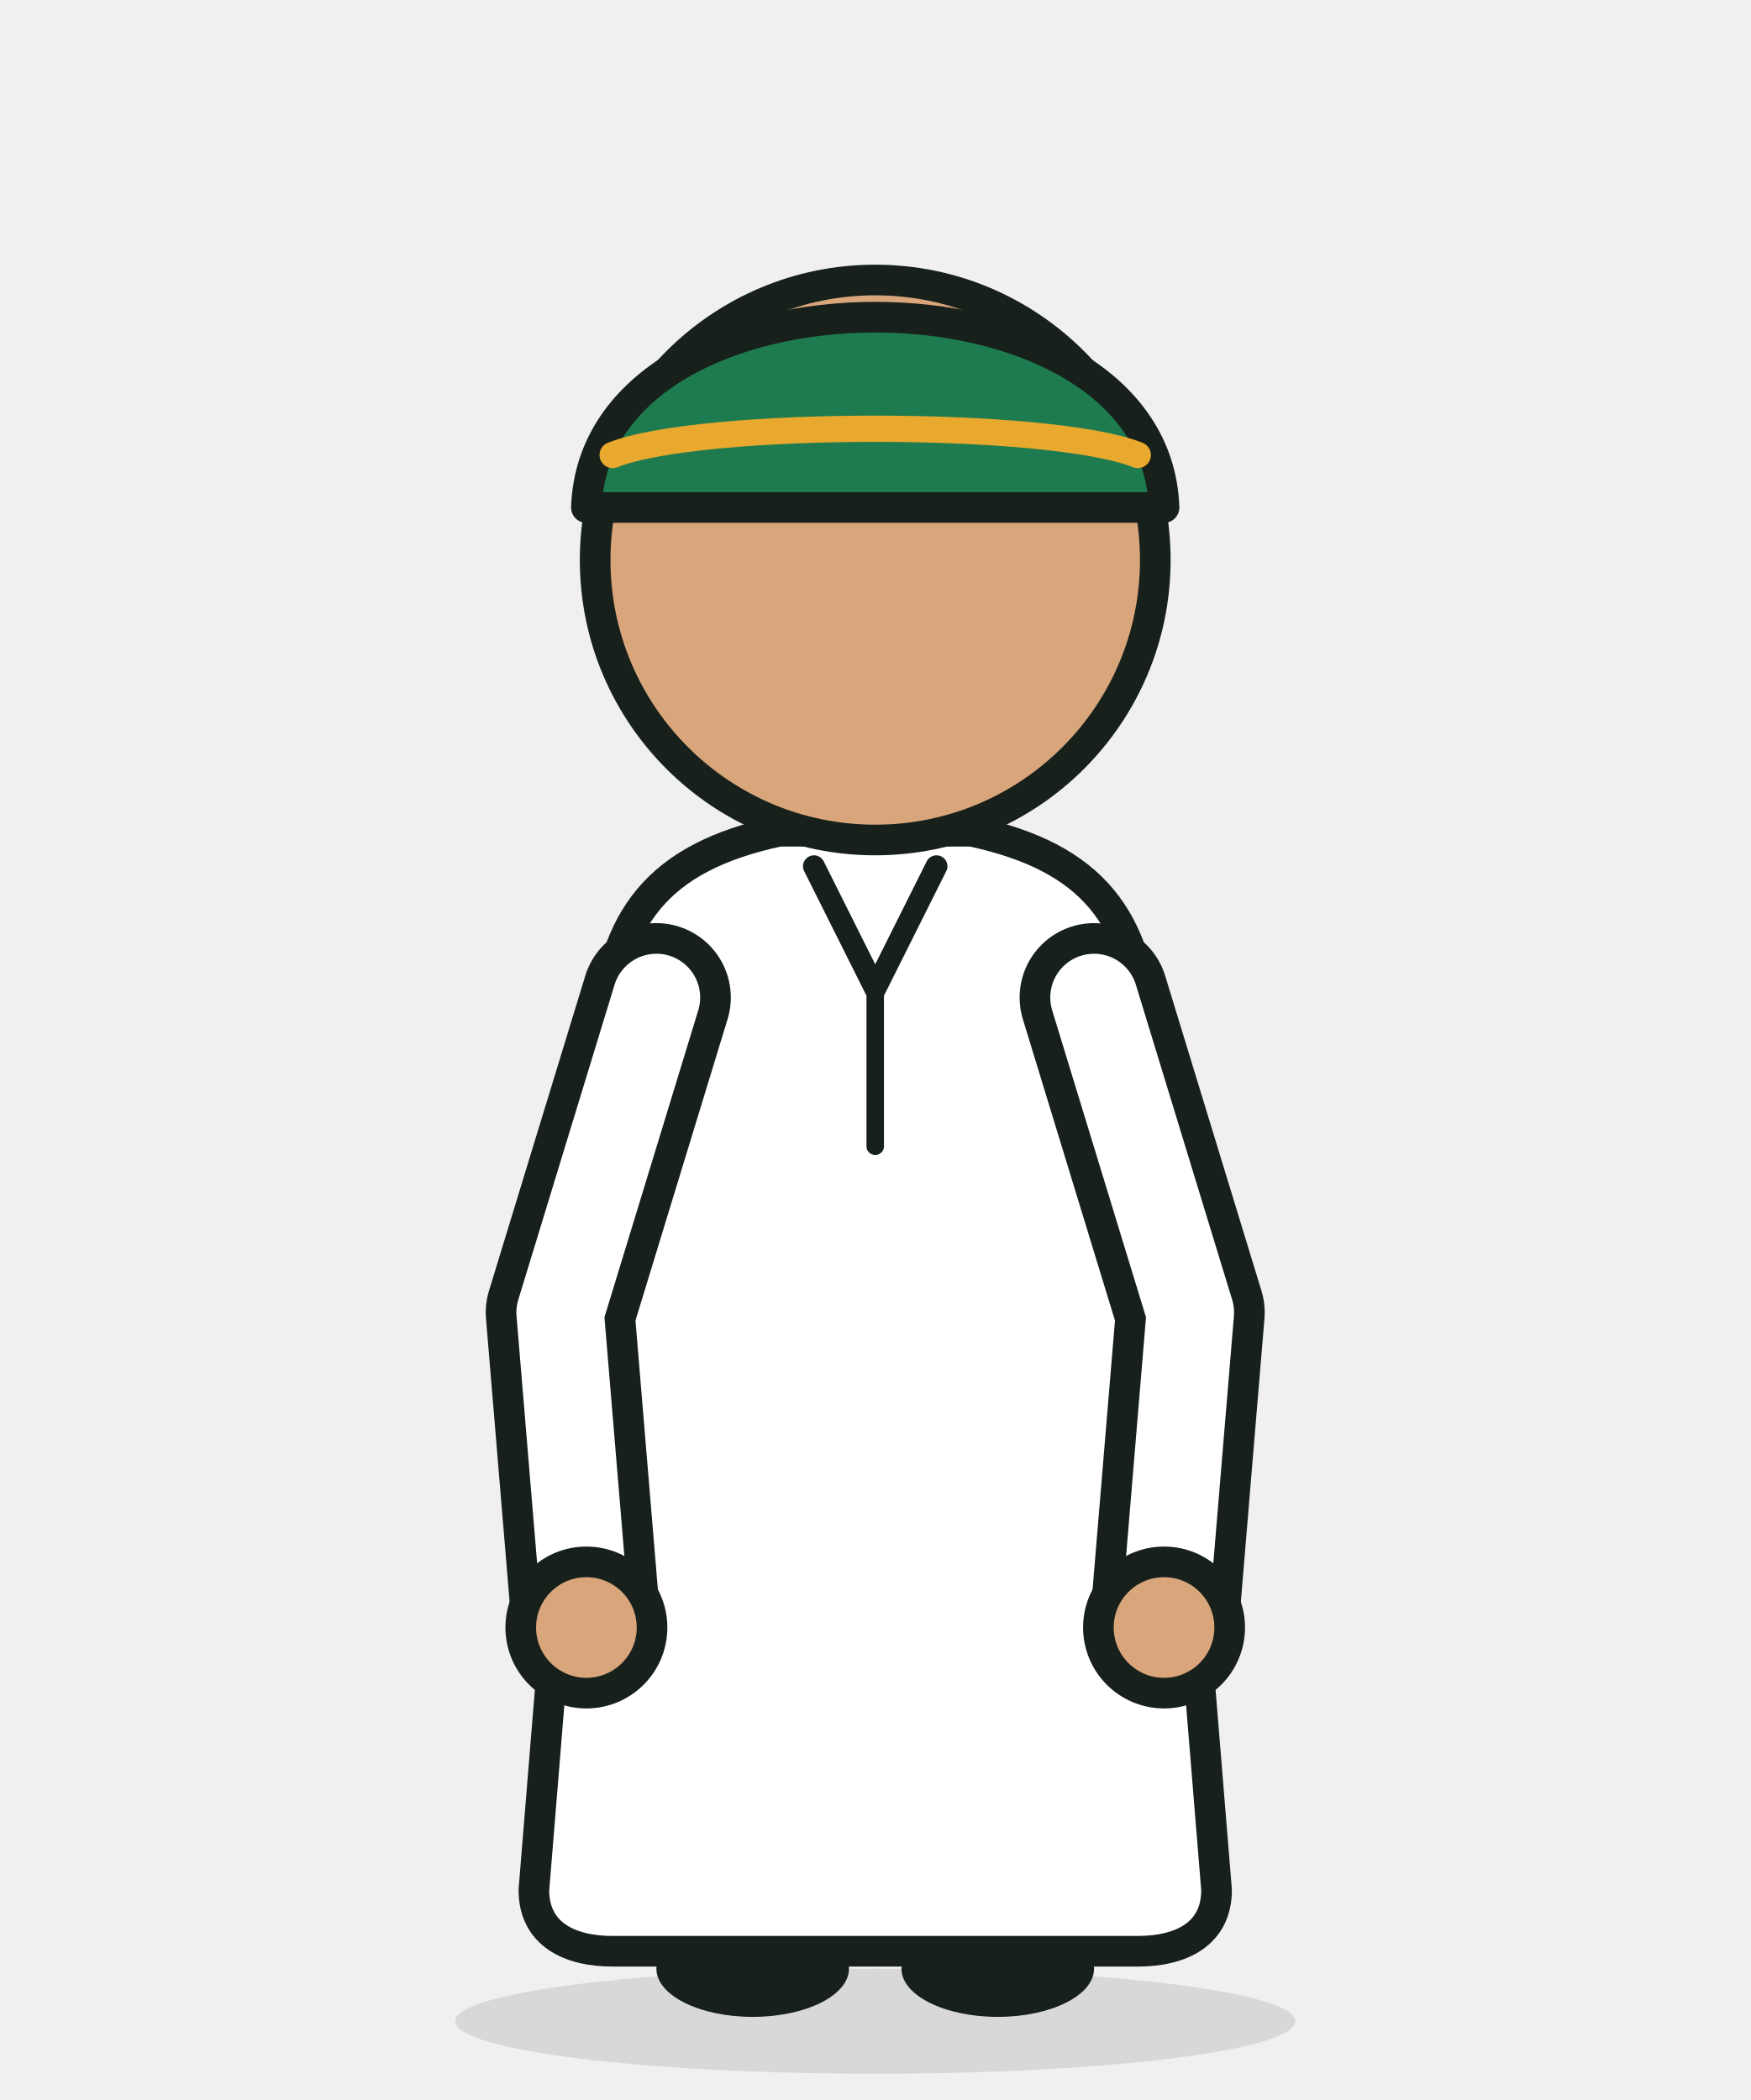
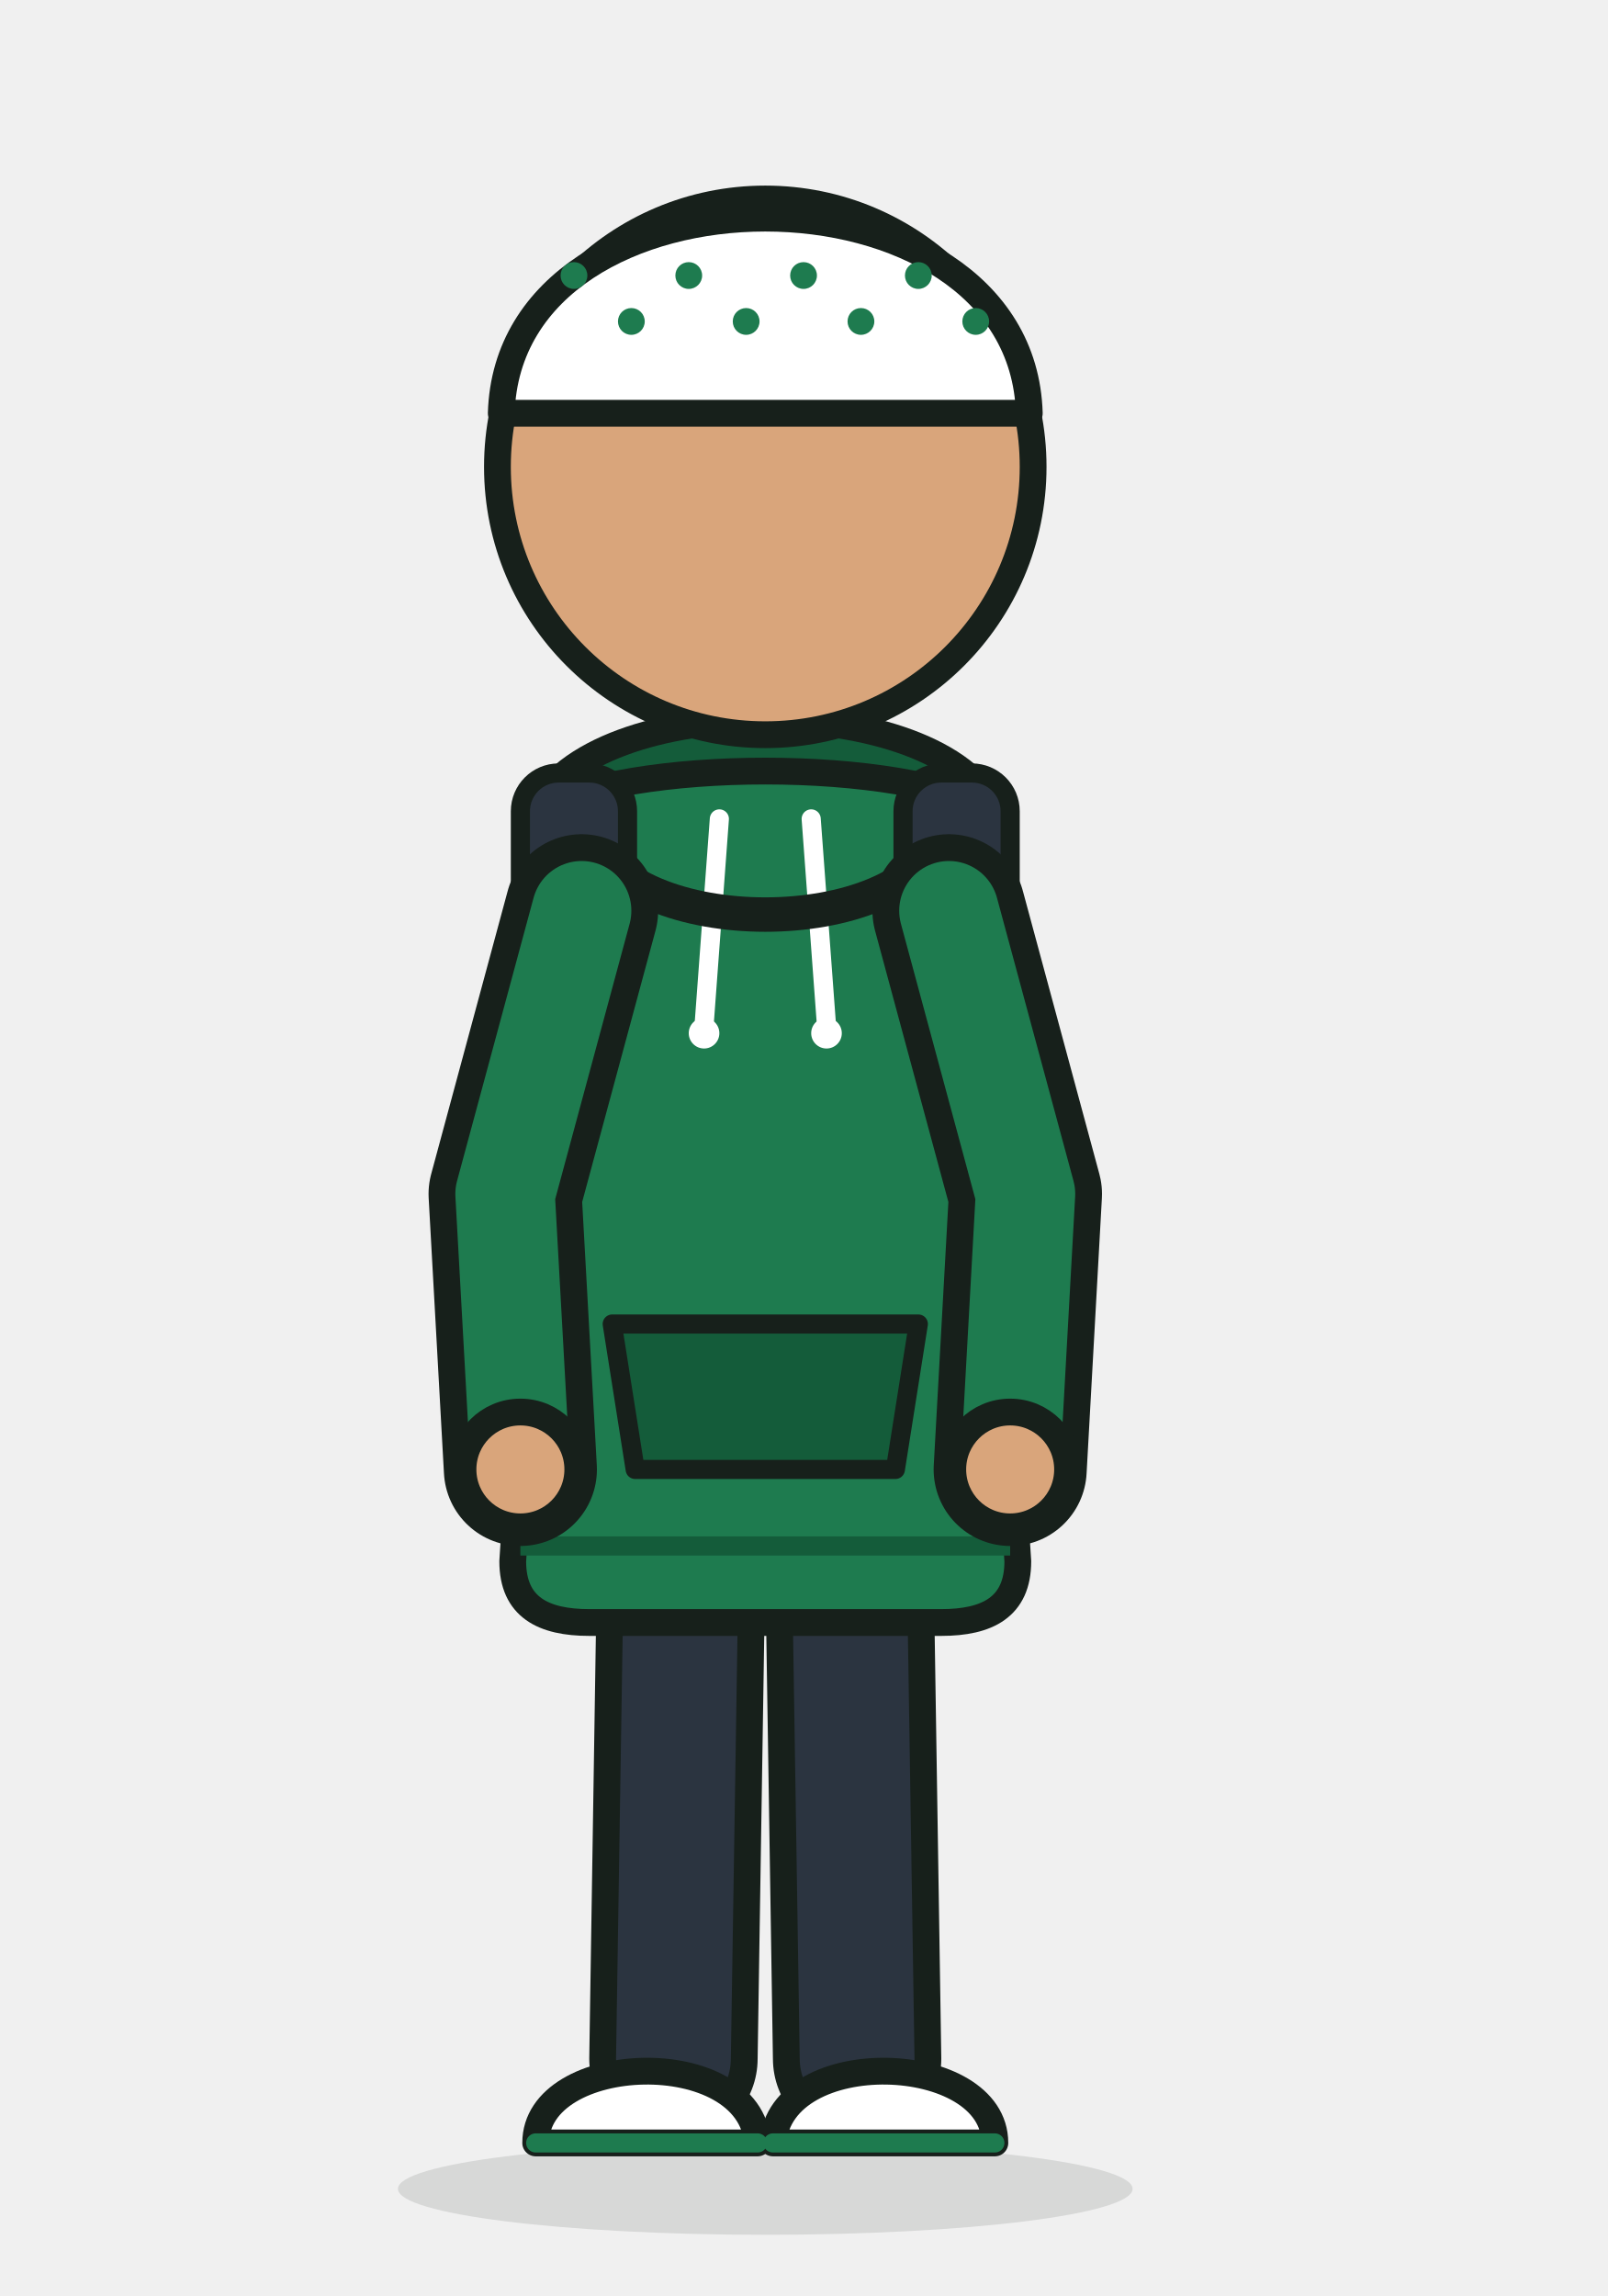
- <svg xmlns="http://www.w3.org/2000/svg" viewBox="0 0 400 480" width="400" height="480">
-   <ellipse cx="200" cy="462" rx="96" ry="12" fill="#17201B" opacity="0.12" />
-   <ellipse cx="172" cy="450" rx="22" ry="11" fill="#17201B" />
-   <ellipse cx="228" cy="450" rx="22" ry="11" fill="#17201B" />
-   <path d="M178,190 C150,196 140,210 138,236 L122,432 C122,442 130,446 140,446 L260,446 C270,446 278,442 278,432 L262,236 C260,210 250,196 222,190 Z" fill="#FFFFFF" stroke="#17201B" stroke-width="7" stroke-linejoin="round" />
-   <path d="M186,198 L200,226 L214,198" fill="none" stroke="#17201B" stroke-width="5" stroke-linecap="round" stroke-linejoin="round" />
-   <line x1="200" y1="226" x2="200" y2="262" stroke="#17201B" stroke-width="4" stroke-linecap="round" />
-   <g transform="rotate(0 200 196)">
-     <circle cx="200" cy="128" r="64" fill="#D9A57B" stroke="#17201B" stroke-width="7" />
-     <path d="M134,116 C136,58 264,58 266,116 Z" fill="#1E7B4F" stroke="#17201B" stroke-width="7" stroke-linejoin="round" />
-     <path d="M140,104 C160,96 240,96 260,104" fill="none" stroke="#E8A92E" stroke-width="6" stroke-linecap="round" />
+ <svg xmlns="http://www.w3.org/2000/svg" viewBox="0 0 420 600" width="420" height="600">
+   <ellipse cx="200" cy="572" rx="96" ry="12" fill="#17201B" opacity="0.12" />
+   <path d="M178,410 L176,538" fill="none" stroke="#17201B" stroke-width="44" stroke-linecap="round" stroke-linejoin="round" />
+   <path d="M178,410 L176,538" fill="none" stroke="#2B3440" stroke-width="30" stroke-linecap="round" stroke-linejoin="round" />
+   <path d="M222,410 L224,538" fill="none" stroke="#17201B" stroke-width="44" stroke-linecap="round" stroke-linejoin="round" />
+   <path d="M222,410 L224,538" fill="none" stroke="#2B3440" stroke-width="30" stroke-linecap="round" stroke-linejoin="round" />
+   <path d="M140,560 C140,536 196,534 198,560 Z" fill="#FFFFFF" stroke="#17201B" stroke-width="7" stroke-linejoin="round" />
+   <path d="M202,560 C204,534 260,536 260,560 Z" fill="#FFFFFF" stroke="#17201B" stroke-width="7" stroke-linejoin="round" />
+   <line x1="140" y1="560" x2="198" y2="560" stroke="#1E7B4F" stroke-width="5" stroke-linecap="round" />
+   <line x1="202" y1="560" x2="260" y2="560" stroke="#1E7B4F" stroke-width="5" stroke-linecap="round" />
+   <path d="M146,224 C146,206 166,198 200,198 C234,198 254,206 254,224 L266,408 C266,420 258,424 246,424 L154,424 C142,424 134,420 134,408 Z" fill="#1E7B4F" stroke="#17201B" stroke-width="7" stroke-linejoin="round" />
+   <path d="M136,404 L264,404" stroke="#145C3A" stroke-width="5" />
+   <path d="M160,346 L240,346 L234,384 L166,384 Z" fill="#145C3A" stroke="#17201B" stroke-width="5" stroke-linejoin="round" />
+   <path d="M188,214 L184,268" stroke="#FFFFFF" stroke-width="5" stroke-linecap="round" />
+   <path d="M212,214 L216,268" stroke="#FFFFFF" stroke-width="5" stroke-linecap="round" />
+   <circle cx="184" cy="270" r="4" fill="#FFFFFF" />
+   <circle cx="216" cy="270" r="4" fill="#FFFFFF" />
+   <path d="M140,212 C154,180 246,180 260,212 C236,198 164,198 140,212 Z" fill="#145C3A" stroke="#17201B" stroke-width="7" stroke-linejoin="round" />
+   <path d="M154,218 C164,246 236,246 246,218" fill="none" stroke="#17201B" stroke-width="9" stroke-linecap="round" />
+   <rect x="136" y="202" width="28" height="38" rx="10" fill="#2B3440" stroke="#17201B" stroke-width="5" />
+   <rect x="236" y="202" width="28" height="38" rx="10" fill="#2B3440" stroke="#17201B" stroke-width="5" />
+   <g transform="rotate(0 200 194)">
+     <circle cx="200" cy="122" r="70" fill="#D9A57B" stroke="#17201B" stroke-width="7" />
+     <path d="M131,108 C133,40 267,40 269,108 Z" fill="#FFFFFF" stroke="#17201B" stroke-width="7" stroke-linejoin="round" />
+     <circle cx="150" cy="72" r="3.5" fill="#1E7B4F" />
+     <circle cx="165" cy="84" r="3.5" fill="#1E7B4F" />
+     <circle cx="180" cy="72" r="3.5" fill="#1E7B4F" />
+     <circle cx="195" cy="84" r="3.5" fill="#1E7B4F" />
+     <circle cx="210" cy="72" r="3.5" fill="#1E7B4F" />
+     <circle cx="225" cy="84" r="3.5" fill="#1E7B4F" />
+     <circle cx="240" cy="72" r="3.5" fill="#1E7B4F" />
+     <circle cx="255" cy="84" r="3.5" fill="#1E7B4F" />
  </g>
-   <path d="M150,228 L128,300 L134,372" fill="none" stroke="#17201B" stroke-width="34" stroke-linecap="round" stroke-linejoin="round" />
-   <path d="M150,228 L128,300 L134,372" fill="none" stroke="#FFFFFF" stroke-width="20" stroke-linecap="round" stroke-linejoin="round" />
-   <path d="M250,228 L272,300 L266,372" fill="none" stroke="#17201B" stroke-width="34" stroke-linecap="round" stroke-linejoin="round" />
-   <path d="M250,228 L272,300 L266,372" fill="none" stroke="#FFFFFF" stroke-width="20" stroke-linecap="round" stroke-linejoin="round" />
-   <circle cx="134" cy="372" r="15" fill="#D9A57B" stroke="#17201B" stroke-width="7" />
-   <circle cx="266" cy="372" r="15" fill="#D9A57B" stroke="#17201B" stroke-width="7" />
+   <path d="M152,238 L132,312 L136,384" fill="none" stroke="#17201B" stroke-width="40" stroke-linecap="round" stroke-linejoin="round" />
+   <path d="M152,238 L132,312 L136,384" fill="none" stroke="#1E7B4F" stroke-width="26" stroke-linecap="round" stroke-linejoin="round" />
+   <path d="M248,238 L268,312 L264,384" fill="none" stroke="#17201B" stroke-width="40" stroke-linecap="round" stroke-linejoin="round" />
+   <path d="M248,238 L268,312 L264,384" fill="none" stroke="#1E7B4F" stroke-width="26" stroke-linecap="round" stroke-linejoin="round" />
+   <circle cx="136" cy="384" r="15" fill="#D9A57B" stroke="#17201B" stroke-width="7" />
+   <circle cx="264" cy="384" r="15" fill="#D9A57B" stroke="#17201B" stroke-width="7" />
</svg>
